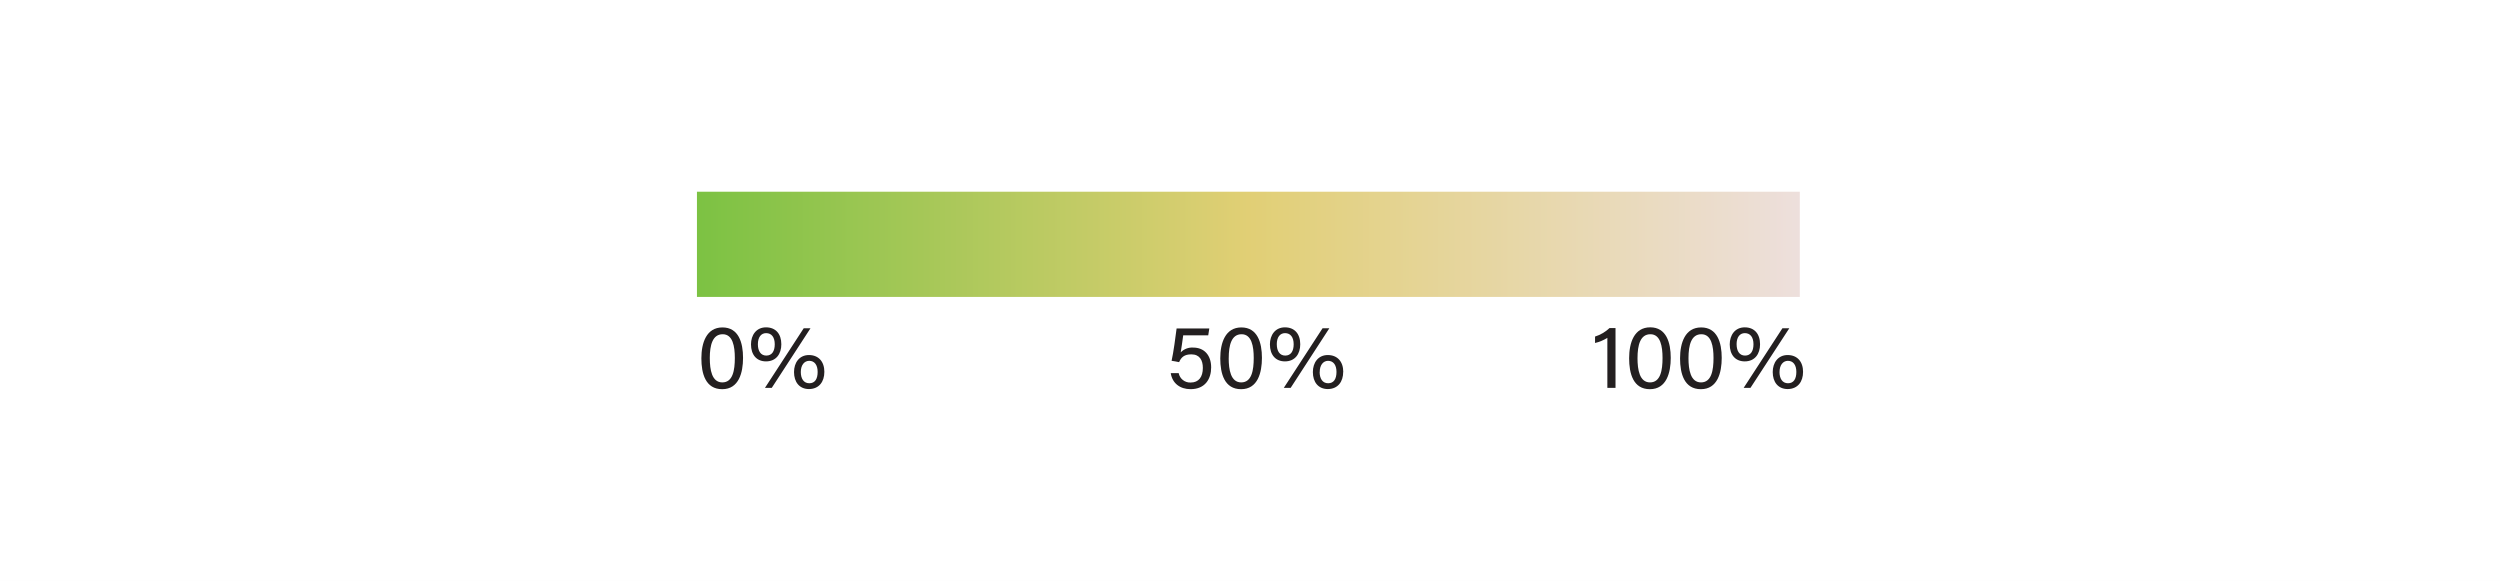
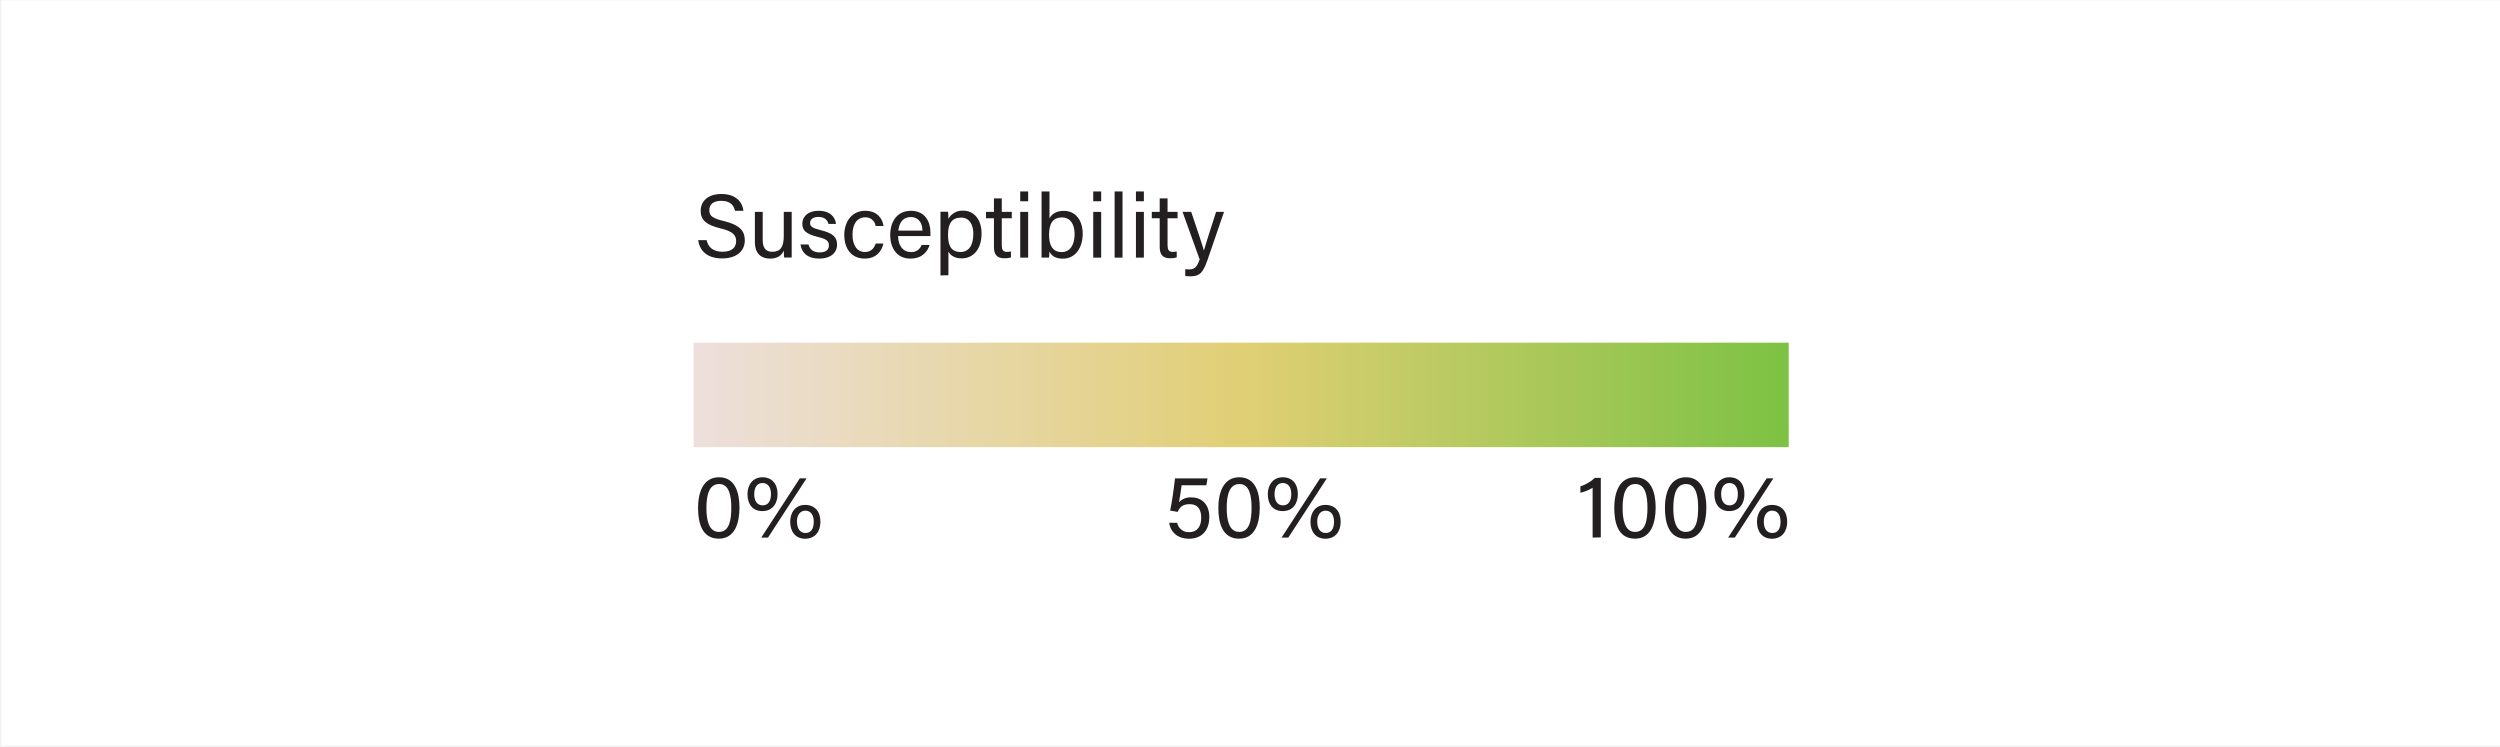
- <svg xmlns="http://www.w3.org/2000/svg" viewBox="0 0 999 232.13">
+ <svg xmlns="http://www.w3.org/2000/svg" viewBox="0 0 999.5 298.26">
  <defs>
    <style>.cls-1{fill:#fff;}.cls-2{fill:#231f20;}.cls-3{fill:url(#linear-gradient);}</style>
-     <linearGradient id="linear-gradient" x1="242.12" y1="882.5" x2="682.82" y2="882.5" gradientTransform="translate(36.37 -784.87)" gradientUnits="userSpaceOnUse">
+     <linearGradient id="linear-gradient" x1="246.2" y1="920.38" x2="684" y2="920.38" gradientTransform="translate(31.12 -762.5)" gradientUnits="userSpaceOnUse">
      <stop offset="0" stop-color="#eddfdc" />
      <stop offset="0.5" stop-color="#e1cf75" />
      <stop offset="1" stop-color="#7cc243" />
    </linearGradient>
  </defs>
-   <g id="Layer_2" data-name="Layer 2">
-     <g id="Layer_4" data-name="Layer 4">
-       <rect class="cls-1" width="999" height="232.13" />
-       <path class="cls-2" d="M296.92,143c0,5.9-1.66,12.52-8.32,12.52s-8.33-6.19-8.33-12.34,2-12.34,8.43-12.34S296.92,136.88,296.92,143Zm-13.28.18c0,4.52.8,9.63,5,9.63s5-4.85,5-9.77c0-4.6-.8-9.48-4.85-9.48S283.63,137.89,283.63,143.14Z" />
-       <path class="cls-2" d="M312.22,137.57c0,3.84-2.06,6.84-6.12,6.84-3.8,0-6-2.68-6-6.8,0-3.66,2.06-6.8,6-6.8C309.91,130.8,312.22,133.37,312.22,137.57Zm-9.37,0c0,2.71,1.16,4.52,3.37,4.52s3.37-1.7,3.37-4.52-1.27-4.45-3.44-4.45C304.15,133.12,302.85,134.71,302.85,137.57ZM305.67,155l15.49-23.82h2.71L308.39,155Zm23.74-6.37c0,3.84-2.06,6.8-6.12,6.84-3.87,0-6-2.82-6-6.8,0-3.69,2.06-6.8,6-6.8C327.1,141.91,329.42,144.48,329.42,148.68Zm-9.41,0c0,2.68,1.16,4.52,3.4,4.52s3.33-1.7,3.33-4.52-1.27-4.45-3.4-4.45C321.38,144.23,320,145.89,320,148.68Z" />
-       <path class="cls-2" d="M482.81,134h-10c-.22,1.92-.8,5.54-1,6.81a6.34,6.34,0,0,1,5-1.92c4.34,0,7.17,3,7.17,7.93,0,4.63-2.43,8.69-8.22,8.69-4.23,0-7.31-2.35-7.93-6.41H471a4.65,4.65,0,0,0,4.81,3.76c3.26,0,4.85-2.32,4.85-5.83,0-3.08-1.27-5.43-4.6-5.43-2.86,0-4.05,1.19-4.89,3.11l-3-.54c.72-3.11,1.63-9.92,2-12.92h13.07Z" />
-       <path class="cls-2" d="M504.27,143c0,5.9-1.66,12.52-8.32,12.52s-8.33-6.19-8.33-12.34,2-12.34,8.43-12.34S504.27,136.88,504.27,143Zm-13.28.18c0,4.52.8,9.63,5,9.63s5-4.85,5-9.77c0-4.6-.8-9.48-4.85-9.48S491,137.89,491,143.14Z" />
-       <path class="cls-2" d="M519.58,137.57c0,3.84-2.06,6.84-6.12,6.84-3.8,0-6-2.68-6-6.8,0-3.66,2.06-6.8,6-6.8C517.26,130.8,519.58,133.37,519.58,137.57Zm-9.37,0c0,2.71,1.16,4.52,3.37,4.52s3.37-1.7,3.37-4.52-1.27-4.45-3.44-4.45C511.51,133.12,510.2,134.71,510.2,137.57ZM513,155l15.49-23.82h2.71L515.74,155Zm23.74-6.37c0,3.84-2.06,6.8-6.12,6.84-3.87,0-6-2.82-6-6.8,0-3.69,2.06-6.8,6-6.8C534.45,141.91,536.77,144.48,536.77,148.68Zm-9.41,0c0,2.68,1.16,4.52,3.4,4.52s3.33-1.7,3.33-4.52-1.27-4.45-3.4-4.45C528.74,144.23,527.36,145.89,527.36,148.68Z" />
-       <path class="cls-2" d="M642.3,155V135a15.85,15.85,0,0,1-4.92,2.06v-2.57a15,15,0,0,0,5.79-3.4h2.39V155Z" />
-       <path class="cls-2" d="M667.63,143c0,5.9-1.67,12.52-8.33,12.52S651,149.3,651,143.14s2-12.34,8.43-12.34S667.63,136.88,667.63,143Zm-13.28.18c0,4.52.8,9.63,5,9.63s5-4.85,5-9.77c0-4.6-.8-9.48-4.85-9.48S654.35,137.89,654.35,143.14Z" />
-       <path class="cls-2" d="M688,143c0,5.9-1.66,12.52-8.32,12.52s-8.33-6.19-8.33-12.34,2-12.34,8.43-12.34S688,136.88,688,143Zm-13.28.18c0,4.52.8,9.63,5,9.63s5-4.85,5-9.77c0-4.6-.8-9.48-4.85-9.48S674.72,137.89,674.72,143.14Z" />
-       <path class="cls-2" d="M703.32,137.57c0,3.84-2.06,6.84-6.12,6.84-3.8,0-6-2.68-6-6.8,0-3.66,2.06-6.8,6-6.8C701,130.8,703.32,133.37,703.32,137.57Zm-9.37,0c0,2.71,1.16,4.52,3.37,4.52s3.37-1.7,3.37-4.52-1.27-4.45-3.44-4.45C695.24,133.12,693.94,134.71,693.94,137.57ZM696.76,155l15.49-23.82H715L699.48,155Zm23.74-6.37c0,3.84-2.06,6.8-6.12,6.84-3.87,0-6-2.82-6-6.8,0-3.69,2.06-6.8,6-6.8C718.19,141.91,720.51,144.48,720.51,148.68Zm-9.41,0c0,2.68,1.16,4.52,3.4,4.52s3.33-1.7,3.33-4.52-1.27-4.45-3.4-4.45C712.47,144.23,711.1,145.89,711.1,148.68Z" />
-       <rect class="cls-3" x="278.49" y="76.61" width="440.7" height="42.04" transform="translate(997.69 195.26) rotate(180)" />
-     </g>
+   <g id="Layer_6" data-name="Layer 6">
+     <rect class="cls-1" x="0.5" y="0.13" width="999" height="298" />
+   </g>
+   <g id="Layer_4" data-name="Layer 4">
+     <path class="cls-2" d="M295.64,202.9c0,5.87-1.66,12.46-8.28,12.46s-8.28-6.16-8.28-12.28,2-12.27,8.39-12.27S295.64,196.85,295.64,202.9Zm-13.21.18c0,4.5.79,9.58,5,9.58s4.94-4.83,4.94-9.72c0-4.57-.8-9.43-4.83-9.43S282.43,197.86,282.43,203.08Z" />
+     <path class="cls-2" d="M310.87,197.54c0,3.81-2.06,6.8-6.09,6.8-3.78,0-5.94-2.66-5.94-6.77,0-3.63,2.06-6.76,6-6.76C308.56,190.81,310.87,193.36,310.87,197.54Zm-9.33,0c0,2.7,1.15,4.5,3.35,4.5s3.35-1.69,3.35-4.5-1.26-4.43-3.42-4.43C302.84,193.11,301.54,194.69,301.54,197.54Zm2.81,17.38,15.41-23.68h2.7l-15.41,23.68ZM328,208.59c0,3.81-2,6.77-6.08,6.8-3.85,0-6-2.81-6-6.77,0-3.67,2-6.76,6-6.76C325.66,201.86,328,204.41,328,208.59Zm-9.36,0c0,2.66,1.16,4.5,3.39,4.5s3.31-1.69,3.31-4.5-1.26-4.43-3.38-4.43C320,204.16,318.6,205.82,318.6,208.59Z" />
+     <path class="cls-2" d="M482.31,194h-9.9c-.22,1.91-.79,5.51-1.05,6.77a6.34,6.34,0,0,1,5-1.91c4.32,0,7.13,3,7.13,7.89,0,4.6-2.41,8.64-8.17,8.64-4.21,0-7.27-2.34-7.89-6.38h3.21a4.63,4.63,0,0,0,4.79,3.75c3.23,0,4.82-2.31,4.82-5.8,0-3.06-1.26-5.4-4.57-5.4-2.85,0-4,1.19-4.86,3.1l-3-.54c.72-3.1,1.62-9.86,1.94-12.85h13Z" />
+     <path class="cls-2" d="M503.65,202.9c0,5.87-1.65,12.46-8.27,12.46s-8.28-6.16-8.28-12.28,2-12.27,8.38-12.27S503.65,196.85,503.65,202.9Zm-13.21.18c0,4.5.8,9.58,5,9.58s4.93-4.83,4.93-9.72c0-4.57-.79-9.43-4.82-9.43S490.44,197.86,490.44,203.08Z" />
+     <path class="cls-2" d="M518.88,197.54c0,3.81-2,6.8-6.08,6.8-3.78,0-5.94-2.66-5.94-6.77,0-3.63,2.05-6.76,6-6.76C516.58,190.81,518.88,193.36,518.88,197.54Zm-9.32,0c0,2.7,1.15,4.5,3.35,4.5s3.34-1.69,3.34-4.5-1.25-4.43-3.42-4.43C510.86,193.11,509.56,194.69,509.56,197.54Zm2.81,17.38,15.4-23.68h2.7l-15.4,23.68ZM536,208.59c0,3.81-2.05,6.77-6.08,6.8-3.85,0-6-2.81-6-6.77,0-3.67,2.05-6.76,6-6.76C533.68,201.86,536,204.41,536,208.59Zm-9.36,0c0,2.66,1.15,4.5,3.38,4.5s3.32-1.69,3.32-4.5-1.26-4.43-3.39-4.43C528,204.16,526.62,205.82,526.62,208.59Z" />
+     <path class="cls-2" d="M636.73,214.92V195a15.62,15.62,0,0,1-4.89,2v-2.56a14.86,14.86,0,0,0,5.76-3.38H640v23.79Z" />
+     <path class="cls-2" d="M661.93,202.9c0,5.87-1.65,12.46-8.28,12.46s-8.27-6.16-8.27-12.28,2-12.27,8.38-12.27S661.93,196.85,661.93,202.9Zm-13.21.18c0,4.5.79,9.58,5,9.58s4.93-4.83,4.93-9.72c0-4.57-.79-9.43-4.82-9.43S648.72,197.86,648.72,203.08Z" />
+     <path class="cls-2" d="M682.2,202.9c0,5.87-1.66,12.46-8.28,12.46s-8.28-6.16-8.28-12.28,2-12.27,8.39-12.27S682.2,196.85,682.2,202.9Zm-13.21.18c0,4.5.79,9.58,5,9.58s4.93-4.83,4.93-9.72c0-4.57-.79-9.43-4.82-9.43S669,197.86,669,203.08Z" />
+     <path class="cls-2" d="M697.43,197.54c0,3.81-2,6.8-6.09,6.8-3.77,0-5.93-2.66-5.93-6.77,0-3.63,2.05-6.76,6-6.76C695.12,190.81,697.43,193.36,697.43,197.54Zm-9.32,0c0,2.7,1.15,4.5,3.34,4.5s3.35-1.69,3.35-4.5-1.26-4.43-3.42-4.43C689.4,193.11,688.11,194.69,688.11,197.54Zm2.8,17.38,15.41-23.68H709l-15.41,23.68Zm23.62-6.33c0,3.81-2.06,6.77-6.09,6.8-3.85,0-6-2.81-6-6.77,0-3.67,2-6.76,6-6.76C712.22,201.86,714.53,204.41,714.53,208.59Zm-9.36,0c0,2.66,1.15,4.5,3.38,4.5s3.31-1.69,3.31-4.5-1.26-4.43-3.38-4.43C706.54,204.16,705.17,205.82,705.17,208.59Z" />
+     <rect class="cls-3" x="277.32" y="137" width="437.8" height="41.76" />
+     <path class="cls-2" d="M282.5,96c.69,3,2.74,4.64,6.38,4.64,3.88,0,5.43-1.84,5.43-4.21s-1.22-3.93-6.23-5.11c-5.9-1.44-7.95-3.46-7.95-7,0-3.74,2.73-6.76,8.31-6.76,6,0,8.43,3.45,8.79,6.73h-3.39c-.47-2.2-1.83-4-5.51-4-3.05,0-4.75,1.36-4.75,3.74s1.41,3.28,5.8,4.35c7.13,1.73,8.39,4.5,8.39,7.74,0,4-3,7.2-9.11,7.2-6.3,0-9-3.45-9.54-7.3Z" />
+     <path class="cls-2" d="M316.52,97.63c0,1.8,0,4.25,0,5.33H313.5c-.07-.47-.11-1.58-.15-2.74-.9,2-2.62,3.17-5.5,3.17-3.1,0-6.05-1.55-6.05-6.69v-12h3.13V96.05c0,2.37.76,4.61,3.78,4.61,3.35,0,4.64-1.88,4.64-6.45v-9.5h3.17Z" />
+     <path class="cls-2" d="M323.22,97.74c.5,2,2,3.17,4.46,3.17,2.67,0,3.71-1.15,3.71-2.81s-.83-2.52-4.32-3.35c-5.22-1.26-6.3-2.88-6.3-5.36s1.91-5.11,6.59-5.11S334,87,334.23,89.53h-3c-.29-1.15-1.19-2.8-4-2.8-2.55,0-3.35,1.22-3.35,2.41,0,1.36.76,2,4.11,2.84,5.54,1.33,6.66,3.17,6.66,5.87,0,3.2-2.56,5.54-7.09,5.54-4.72,0-7.06-2.37-7.53-5.65Z" />
+     <path class="cls-2" d="M353.21,97.38c-.76,3.13-2.88,6-7.53,6-5,0-8.13-3.6-8.13-9.47,0-5.14,2.91-9.64,8.35-9.64,5.25,0,7.09,3.74,7.31,6.08h-3.14a4,4,0,0,0-4.24-3.46c-3.21,0-5,2.78-5,6.92s1.76,6.94,4.93,6.94c2.27,0,3.6-1.22,4.35-3.38Z" />
+     <path class="cls-2" d="M359.07,94.39c0,3.71,1.91,6.37,5,6.37a4.2,4.2,0,0,0,4.39-2.84h3.2c-.72,2.34-2.7,5.47-7.7,5.47-5.72,0-8.06-4.68-8.06-9.36,0-5.43,2.73-9.75,8.28-9.75,5.9,0,7.81,4.71,7.81,8.6,0,.58,0,1,0,1.51Zm9.72-2.19c0-3-1.54-5.44-4.64-5.44s-4.64,2.23-5,5.44Z" />
+     <path class="cls-2" d="M376,110.12v-21c0-1.51,0-3.06,0-4.46h3.05a26.53,26.53,0,0,1,.11,2.88,6.29,6.29,0,0,1,6-3.31c4.21,0,7.27,3.52,7.27,9.07,0,6.55-3.49,10-7.92,10-2.95,0-4.5-1.22-5.33-2.7v9.43ZM384.31,87c-3.78,0-5.29,2.37-5.29,6.84,0,4.28,1.22,6.91,5,6.91,3.35,0,5.11-2.74,5.11-7.24C389.17,89.6,387.41,87,384.31,87Z" />
+     <path class="cls-2" d="M394.21,84.71h3.17v-5.4h3.13v5.4h4v2.56h-4V98c0,1.8.43,2.7,2.09,2.7a8.17,8.17,0,0,0,1.58-.15v2.38a8.57,8.57,0,0,1-2.73.32c-2.85,0-4.07-1.47-4.07-4.5V87.27h-3.17Z" />
+     <path class="cls-2" d="M407.89,80.46V76.54h3.17v3.92Zm0,4.25h3.17V103h-3.17Z" />
+     <path class="cls-2" d="M416.42,76.54h3.17V87.3c.79-1.55,2.48-3,5.79-3,4.61,0,7.49,3.78,7.49,9.18s-2.81,9.93-7.95,9.93c-2.92,0-4.47-1.08-5.37-2.84a20.15,20.15,0,0,1-.14,2.41h-3c0-2,0-4.1,0-6.12Zm8.25,10.4c-3.89,0-5.26,2.59-5.26,7,0,3.81,1.22,6.84,5.08,6.84,3.23,0,5.14-2.77,5.14-7.2C429.63,89.57,427.83,86.94,424.67,86.94Z" />
+     <path class="cls-2" d="M437.08,80.46V76.54h3.17v3.92Zm0,4.25h3.17V103h-3.17Z" />
+     <path class="cls-2" d="M445.62,103V76.54h3.17V103Z" />
+     <path class="cls-2" d="M454.15,80.46V76.54h3.17v3.92Zm0,4.25h3.17V103h-3.17Z" />
+     <path class="cls-2" d="M460.49,84.71h3.16v-5.4h3.14v5.4h4v2.56h-4V98c0,1.8.43,2.7,2.08,2.7a8.34,8.34,0,0,0,1.59-.15v2.38a8.67,8.67,0,0,1-2.74.32c-2.84,0-4.07-1.47-4.07-4.5V87.27h-3.16Z" />
+     <path class="cls-2" d="M476.25,84.71c2.95,8.75,4.57,13.57,5.08,15.44h0c.58-2.09,1.88-6.26,4.86-15.44h3.17l-6.55,19.08c-1.84,5.36-3.24,6.69-6.95,6.69a18.27,18.27,0,0,1-2-.11v-2.73c.47,0,1,.07,1.51.07,2.31,0,3.17-1,4.25-4l-6.84-19Z" />
  </g>
</svg>
